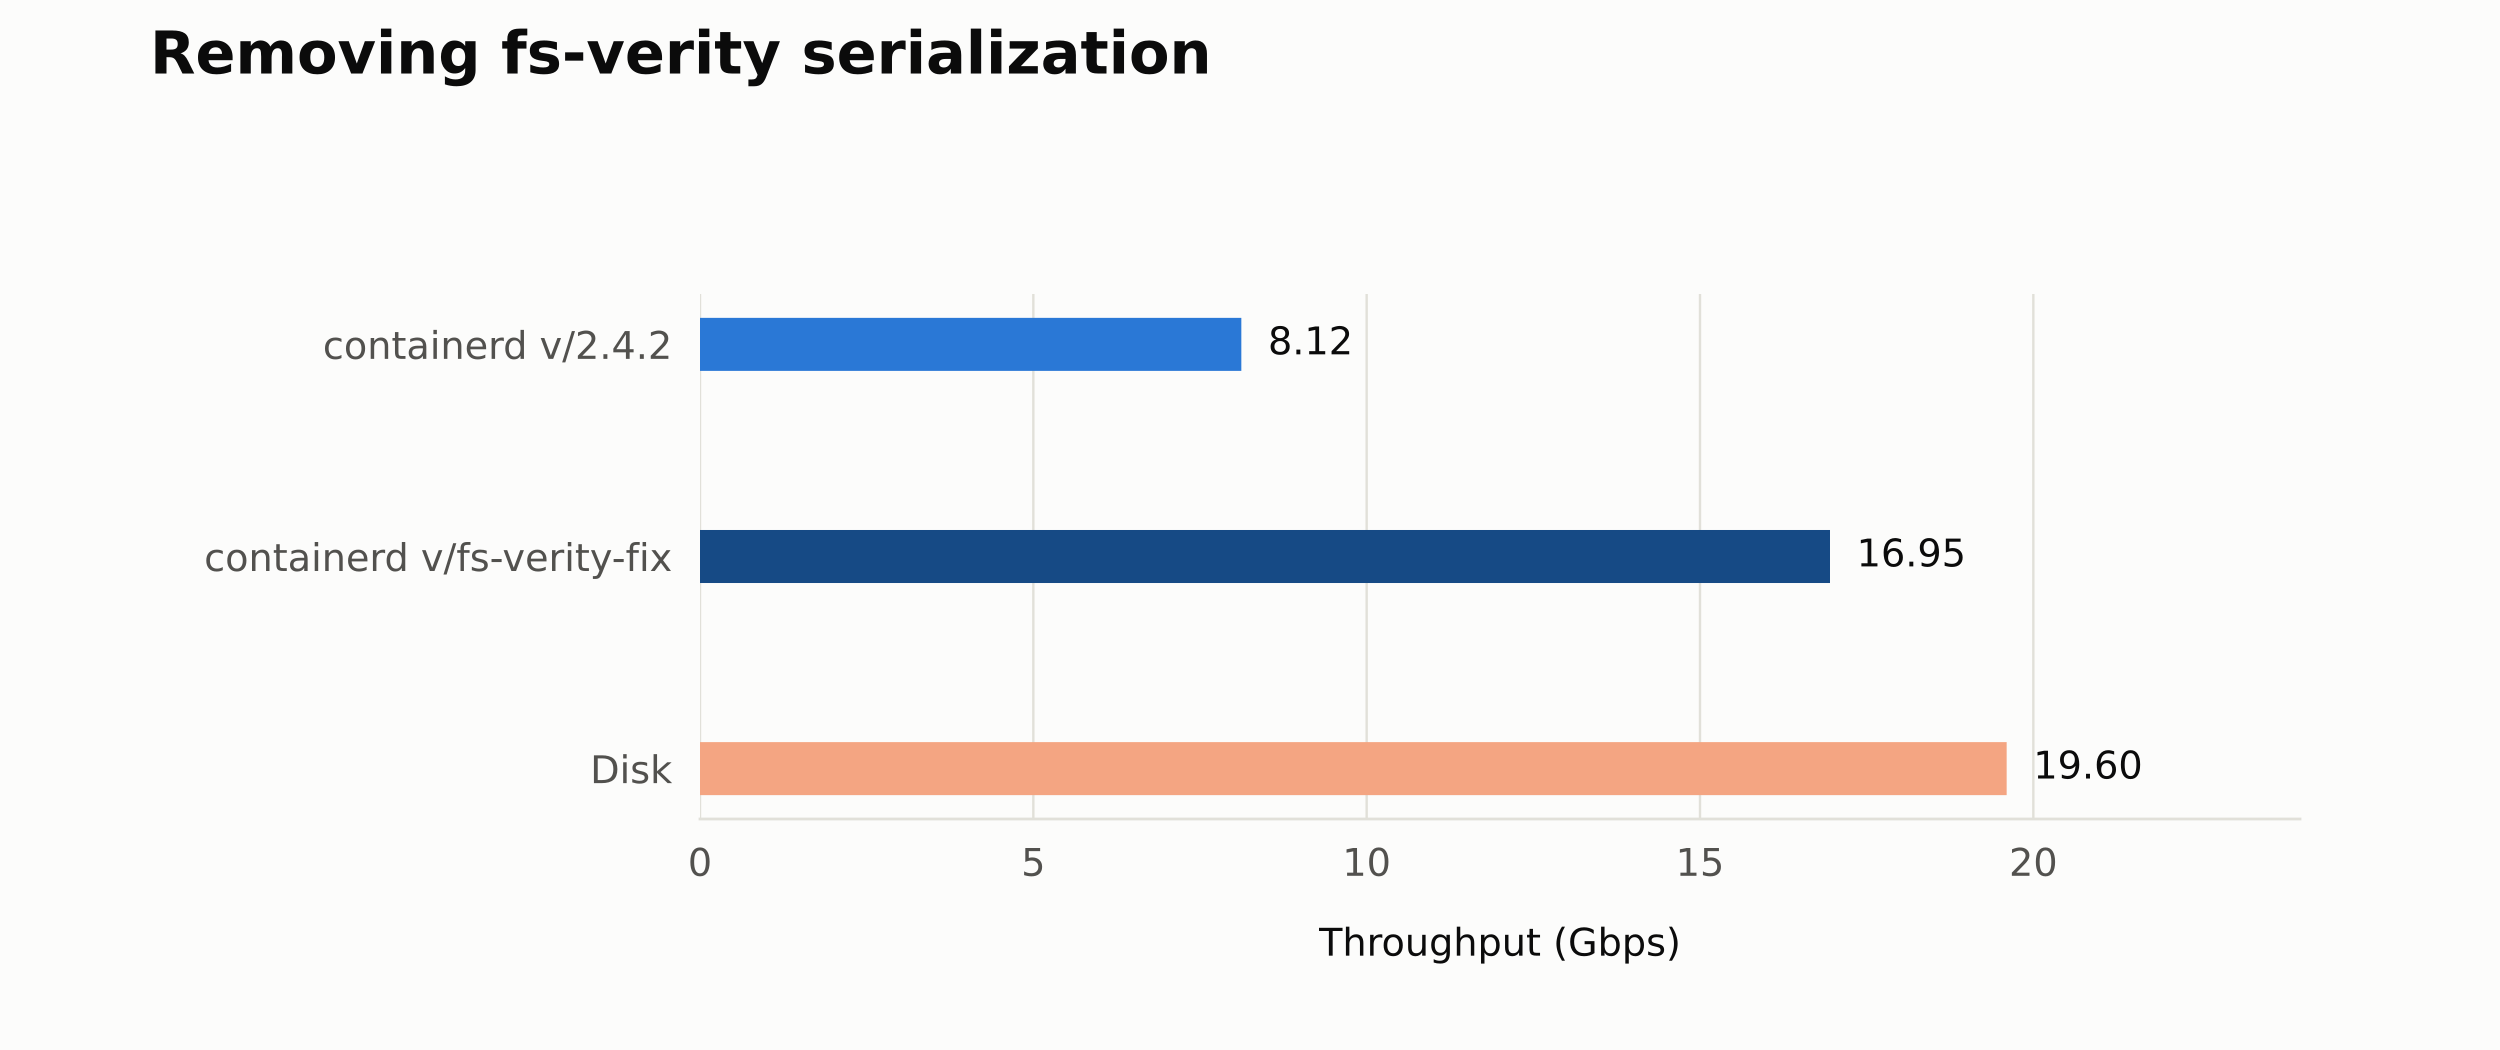
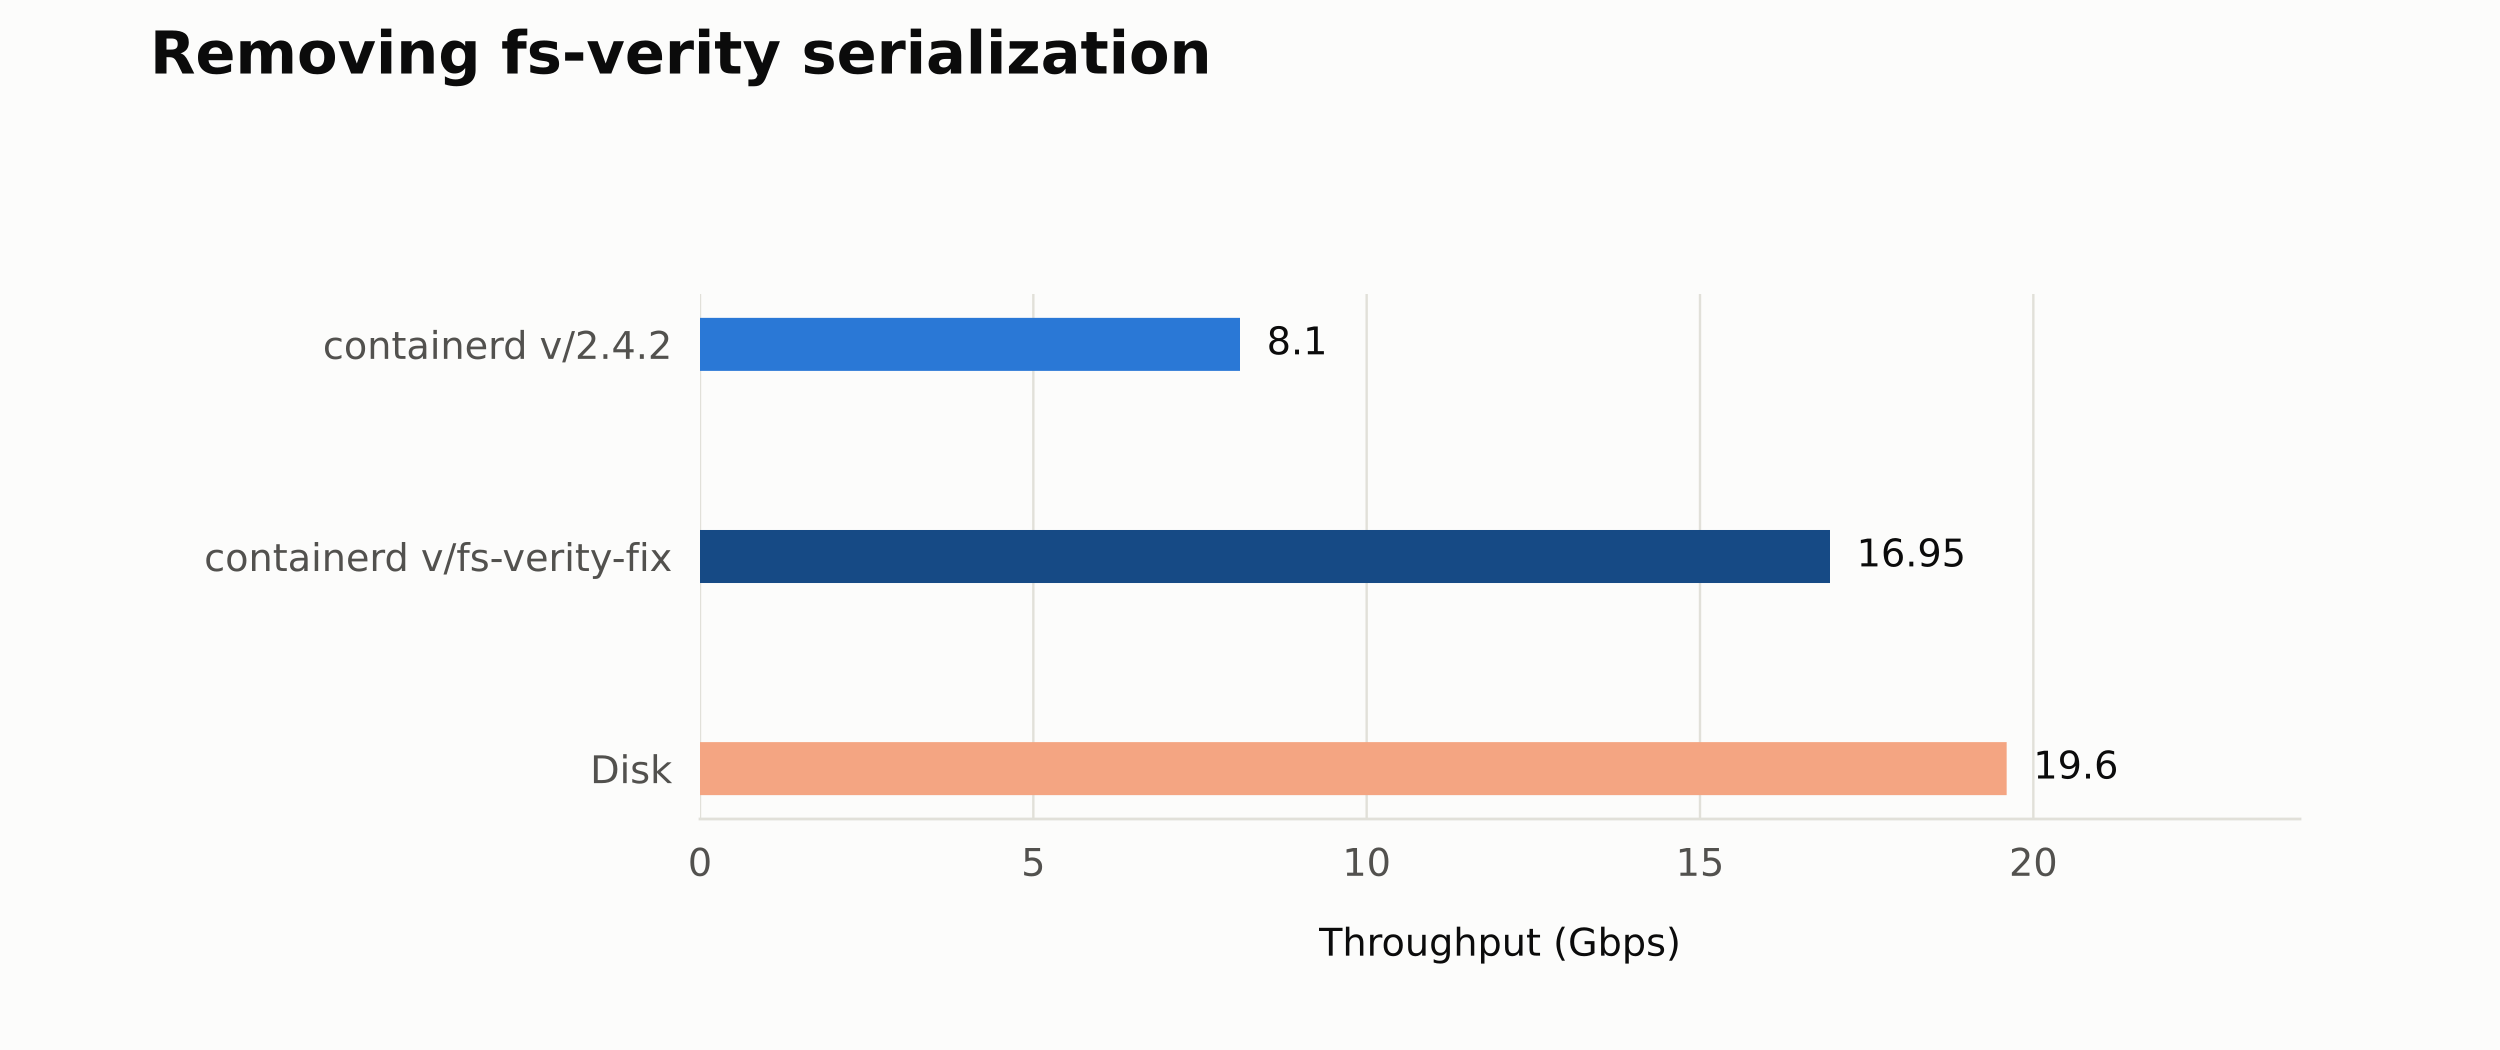
<svg xmlns="http://www.w3.org/2000/svg" width="720pt" height="302.4pt" viewBox="0 0 720 302.4" version="1.1">
  <defs>
    <style type="text/css">*{stroke-linejoin: round; stroke-linecap: butt}</style>
  </defs>
  <g id="figure_1">
    <g id="patch_1">
      <path d="M 0 302.4 L 720 302.4 L 720 0 L 0 0 z " style="fill: #fcfcfb" />
    </g>
    <g id="axes_1">
      <g id="patch_2">
        <path d="M 201.6 235.872 L 662.4 235.872 L 662.4 84.672 L 201.6 84.672 z " style="fill: #fcfcfb" />
      </g>
      <g id="matplotlib.axis_1">
        <g id="xtick_1">
          <g id="line2d_1">
-             <path d="M 201.6 235.872 L 201.6 84.672 " clip-path="url(#p66be433686)" style="fill: none; stroke: #e1e0d9; stroke-width: 0.7; stroke-linecap: square" />
+             <path d="M 201.6 235.872 L 201.6 84.672 " clip-path="url(#pba4a0a17af)" style="fill: none; stroke: #e1e0d9; stroke-width: 0.7; stroke-linecap: square" />
          </g>
          <g id="line2d_2" />
          <g id="text_1">
            <text style="font-size: 11px; font-family: 'DejaVu Sans'; text-anchor: middle; fill: #52514e" x="201.6" y="252.229" transform="rotate(-0 201.6 252.2294)">0</text>
          </g>
        </g>
        <g id="xtick_2">
          <g id="line2d_3">
-             <path d="M 297.6 235.872 L 297.6 84.672 " clip-path="url(#p66be433686)" style="fill: none; stroke: #e1e0d9; stroke-width: 0.7; stroke-linecap: square" />
+             <path d="M 297.6 235.872 L 297.6 84.672 " clip-path="url(#pba4a0a17af)" style="fill: none; stroke: #e1e0d9; stroke-width: 0.7; stroke-linecap: square" />
          </g>
          <g id="line2d_4" />
          <g id="text_2">
            <text style="font-size: 11px; font-family: 'DejaVu Sans'; text-anchor: middle; fill: #52514e" x="297.6" y="252.229" transform="rotate(-0 297.6 252.2294)">5</text>
          </g>
        </g>
        <g id="xtick_3">
          <g id="line2d_5">
-             <path d="M 393.6 235.872 L 393.6 84.672 " clip-path="url(#p66be433686)" style="fill: none; stroke: #e1e0d9; stroke-width: 0.7; stroke-linecap: square" />
+             <path d="M 393.6 235.872 L 393.6 84.672 " clip-path="url(#pba4a0a17af)" style="fill: none; stroke: #e1e0d9; stroke-width: 0.7; stroke-linecap: square" />
          </g>
          <g id="line2d_6" />
          <g id="text_3">
            <text style="font-size: 11px; font-family: 'DejaVu Sans'; text-anchor: middle; fill: #52514e" x="393.6" y="252.229" transform="rotate(-0 393.6 252.2294)">10</text>
          </g>
        </g>
        <g id="xtick_4">
          <g id="line2d_7">
-             <path d="M 489.6 235.872 L 489.6 84.672 " clip-path="url(#p66be433686)" style="fill: none; stroke: #e1e0d9; stroke-width: 0.7; stroke-linecap: square" />
+             <path d="M 489.6 235.872 L 489.6 84.672 " clip-path="url(#pba4a0a17af)" style="fill: none; stroke: #e1e0d9; stroke-width: 0.7; stroke-linecap: square" />
          </g>
          <g id="line2d_8" />
          <g id="text_4">
            <text style="font-size: 11px; font-family: 'DejaVu Sans'; text-anchor: middle; fill: #52514e" x="489.6" y="252.229" transform="rotate(-0 489.6 252.2294)">15</text>
          </g>
        </g>
        <g id="xtick_5">
          <g id="line2d_9">
-             <path d="M 585.6 235.872 L 585.6 84.672 " clip-path="url(#p66be433686)" style="fill: none; stroke: #e1e0d9; stroke-width: 0.7; stroke-linecap: square" />
+             <path d="M 585.6 235.872 L 585.6 84.672 " clip-path="url(#pba4a0a17af)" style="fill: none; stroke: #e1e0d9; stroke-width: 0.7; stroke-linecap: square" />
          </g>
          <g id="line2d_10" />
          <g id="text_5">
            <text style="font-size: 11px; font-family: 'DejaVu Sans'; text-anchor: middle; fill: #52514e" x="585.6" y="252.229" transform="rotate(-0 585.6 252.2294)">20</text>
          </g>
        </g>
        <g id="text_6">
          <text style="font-size: 11px; font-family: 'DejaVu Sans'; text-anchor: middle; fill: #0b0b0b" x="432" y="275.23" transform="rotate(-0 432 275.2303)">Throughput (Gbps)</text>
        </g>
      </g>
      <g id="matplotlib.axis_2">
        <g id="ytick_1">
          <g id="line2d_11" />
          <g id="text_7">
            <text style="font-size: 11px; font-family: 'DejaVu Sans'; text-anchor: end; fill: #52514e" x="193.6" y="103.36" transform="rotate(-0 193.6 103.3602)">containerd v/2.4.2</text>
          </g>
        </g>
        <g id="ytick_2">
          <g id="line2d_12" />
          <g id="text_8">
            <text style="font-size: 11px; font-family: 'DejaVu Sans'; text-anchor: end; fill: #52514e" x="193.6" y="164.451" transform="rotate(-0 193.6 164.4511)">containerd v/fs-verity-fix</text>
          </g>
        </g>
        <g id="ytick_3">
          <g id="line2d_13" />
          <g id="text_9">
            <text style="font-size: 11px; font-family: 'DejaVu Sans'; text-anchor: end; fill: #52514e" x="193.6" y="225.542" transform="rotate(-0 193.6 225.542)">Disk</text>
          </g>
        </g>
      </g>
      <g id="patch_3">
-         <path d="M 201.6 91.545 L 357.504 91.545 L 357.504 106.817 L 201.6 106.817 z " clip-path="url(#p66be433686)" style="fill: #2a78d6" />
+         <path d="M 201.6 91.545 L 357.12 91.545 L 357.12 106.817 L 201.6 106.817 z " clip-path="url(#pba4a0a17af)" style="fill: #2a78d6" />
      </g>
      <g id="patch_4">
-         <path d="M 201.6 152.636 L 527.04 152.636 L 527.04 167.908 L 201.6 167.908 z " clip-path="url(#p66be433686)" style="fill: #164a85" />
+         <path d="M 201.6 152.636 L 527.04 152.636 L 527.04 167.908 L 201.6 167.908 z " clip-path="url(#pba4a0a17af)" style="fill: #164a85" />
      </g>
      <g id="patch_5">
-         <path d="M 201.6 213.727 L 577.92 213.727 L 577.92 228.999 L 201.6 228.999 z " clip-path="url(#p66be433686)" style="fill: #f4a582" />
+         <path d="M 201.6 213.727 L 577.92 213.727 L 577.92 228.999 L 201.6 228.999 z " clip-path="url(#pba4a0a17af)" style="fill: #f4a582" />
      </g>
      <g id="patch_6">
        <path d="M 201.6 235.872 L 662.4 235.872 " style="fill: none; stroke: #e1e0d9; stroke-width: 0.8; stroke-linejoin: miter; stroke-linecap: square" />
      </g>
      <g id="text_10">
-         <text style="font-size: 11px; font-family: 'DejaVu Sans'; text-anchor: start; fill: #0b0b0b" x="365.184" y="102.039" transform="rotate(-0 365.184 102.0385)">8.12</text>
+         <text style="font-size: 11px; font-family: 'DejaVu Sans'; text-anchor: start; fill: #0b0b0b" x="364.8" y="102.039" transform="rotate(-0 364.8 102.0385)">8.1</text>
      </g>
      <g id="text_11">
        <text style="font-size: 11px; font-family: 'DejaVu Sans'; text-anchor: start; fill: #0b0b0b" x="534.72" y="163.129" transform="rotate(-0 534.72 163.1294)">16.95</text>
      </g>
      <g id="text_12">
-         <text style="font-size: 11px; font-family: 'DejaVu Sans'; text-anchor: start; fill: #0b0b0b" x="585.6" y="224.22" transform="rotate(-0 585.6 224.2203)">19.60</text>
+         <text style="font-size: 11px; font-family: 'DejaVu Sans'; text-anchor: start; fill: #0b0b0b" x="585.6" y="224.22" transform="rotate(-0 585.6 224.2203)">19.6</text>
      </g>
    </g>
    <g id="text_13">
      <text style="font-weight: 700; font-size: 17px; font-family: 'DejaVu Sans'; text-anchor: start; fill: #0b0b0b" x="43.2" y="21.168" transform="rotate(-0 43.2 21.168)">Removing fs-verity serialization</text>
    </g>
  </g>
  <defs>
-     <clipPath id="p66be433686">
+     <clipPath id="pba4a0a17af">
      <rect x="201.6" y="84.672" width="460.8" height="151.2" />
    </clipPath>
  </defs>
</svg>
